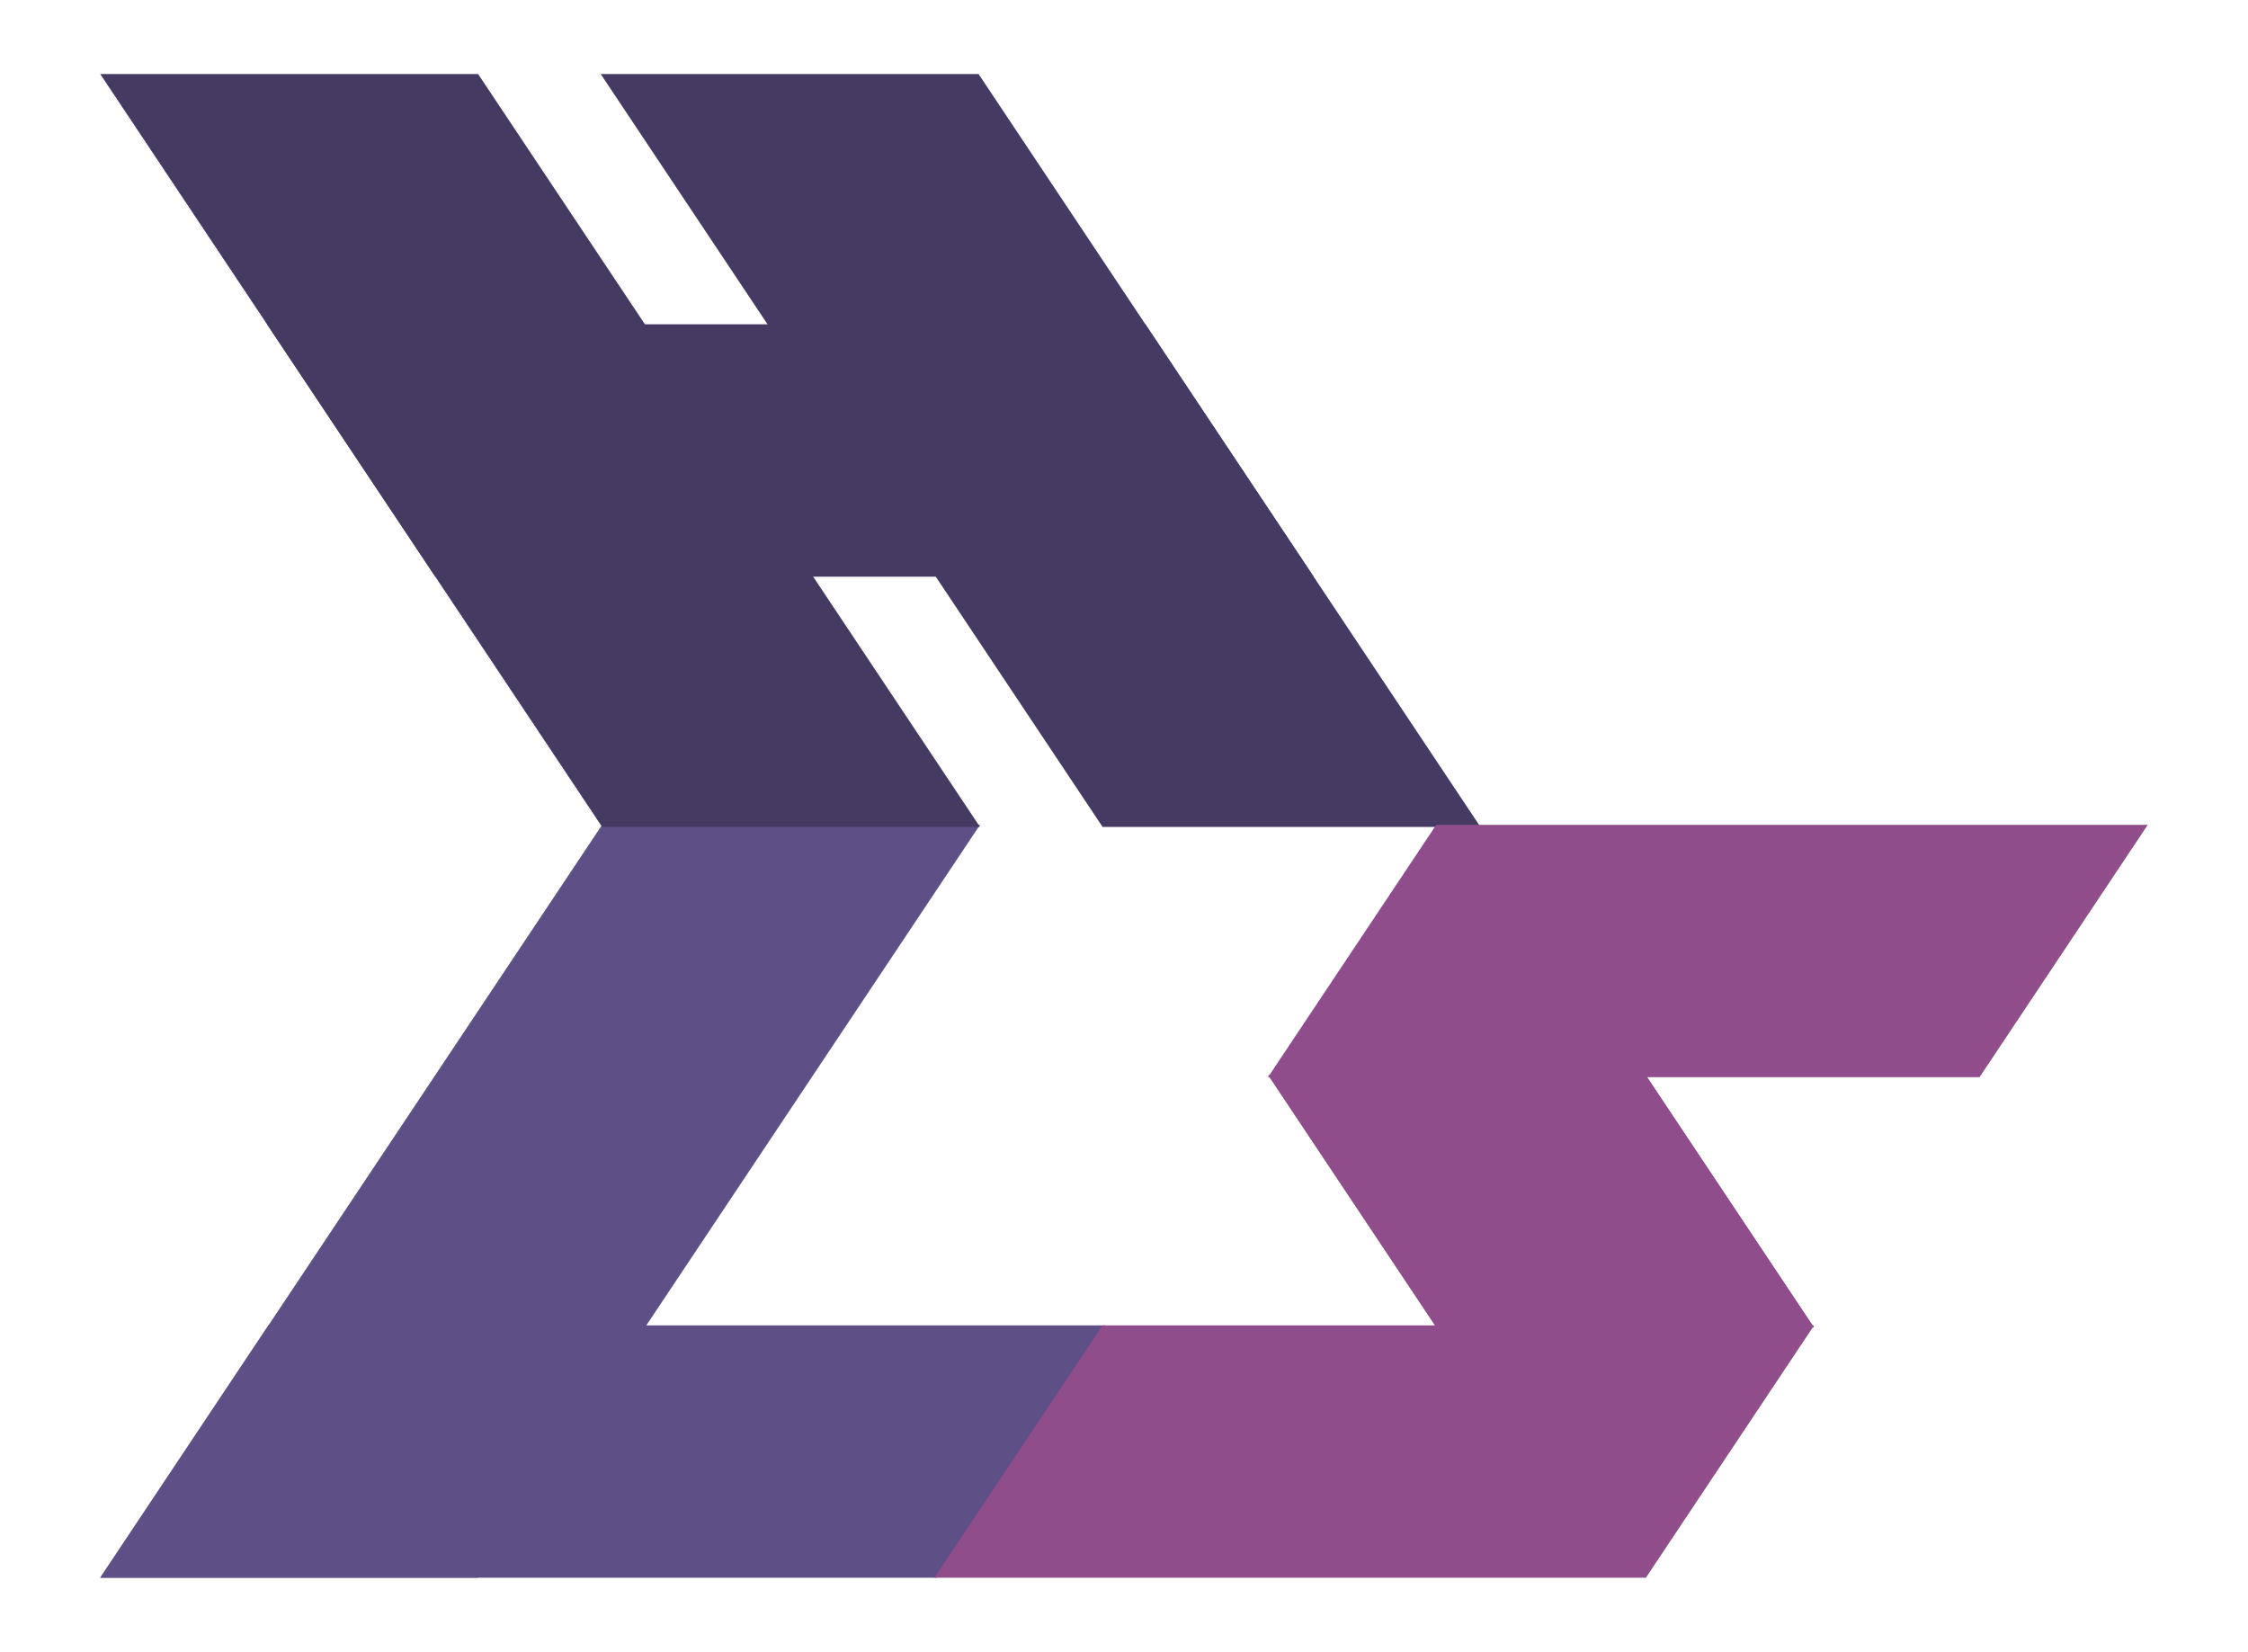
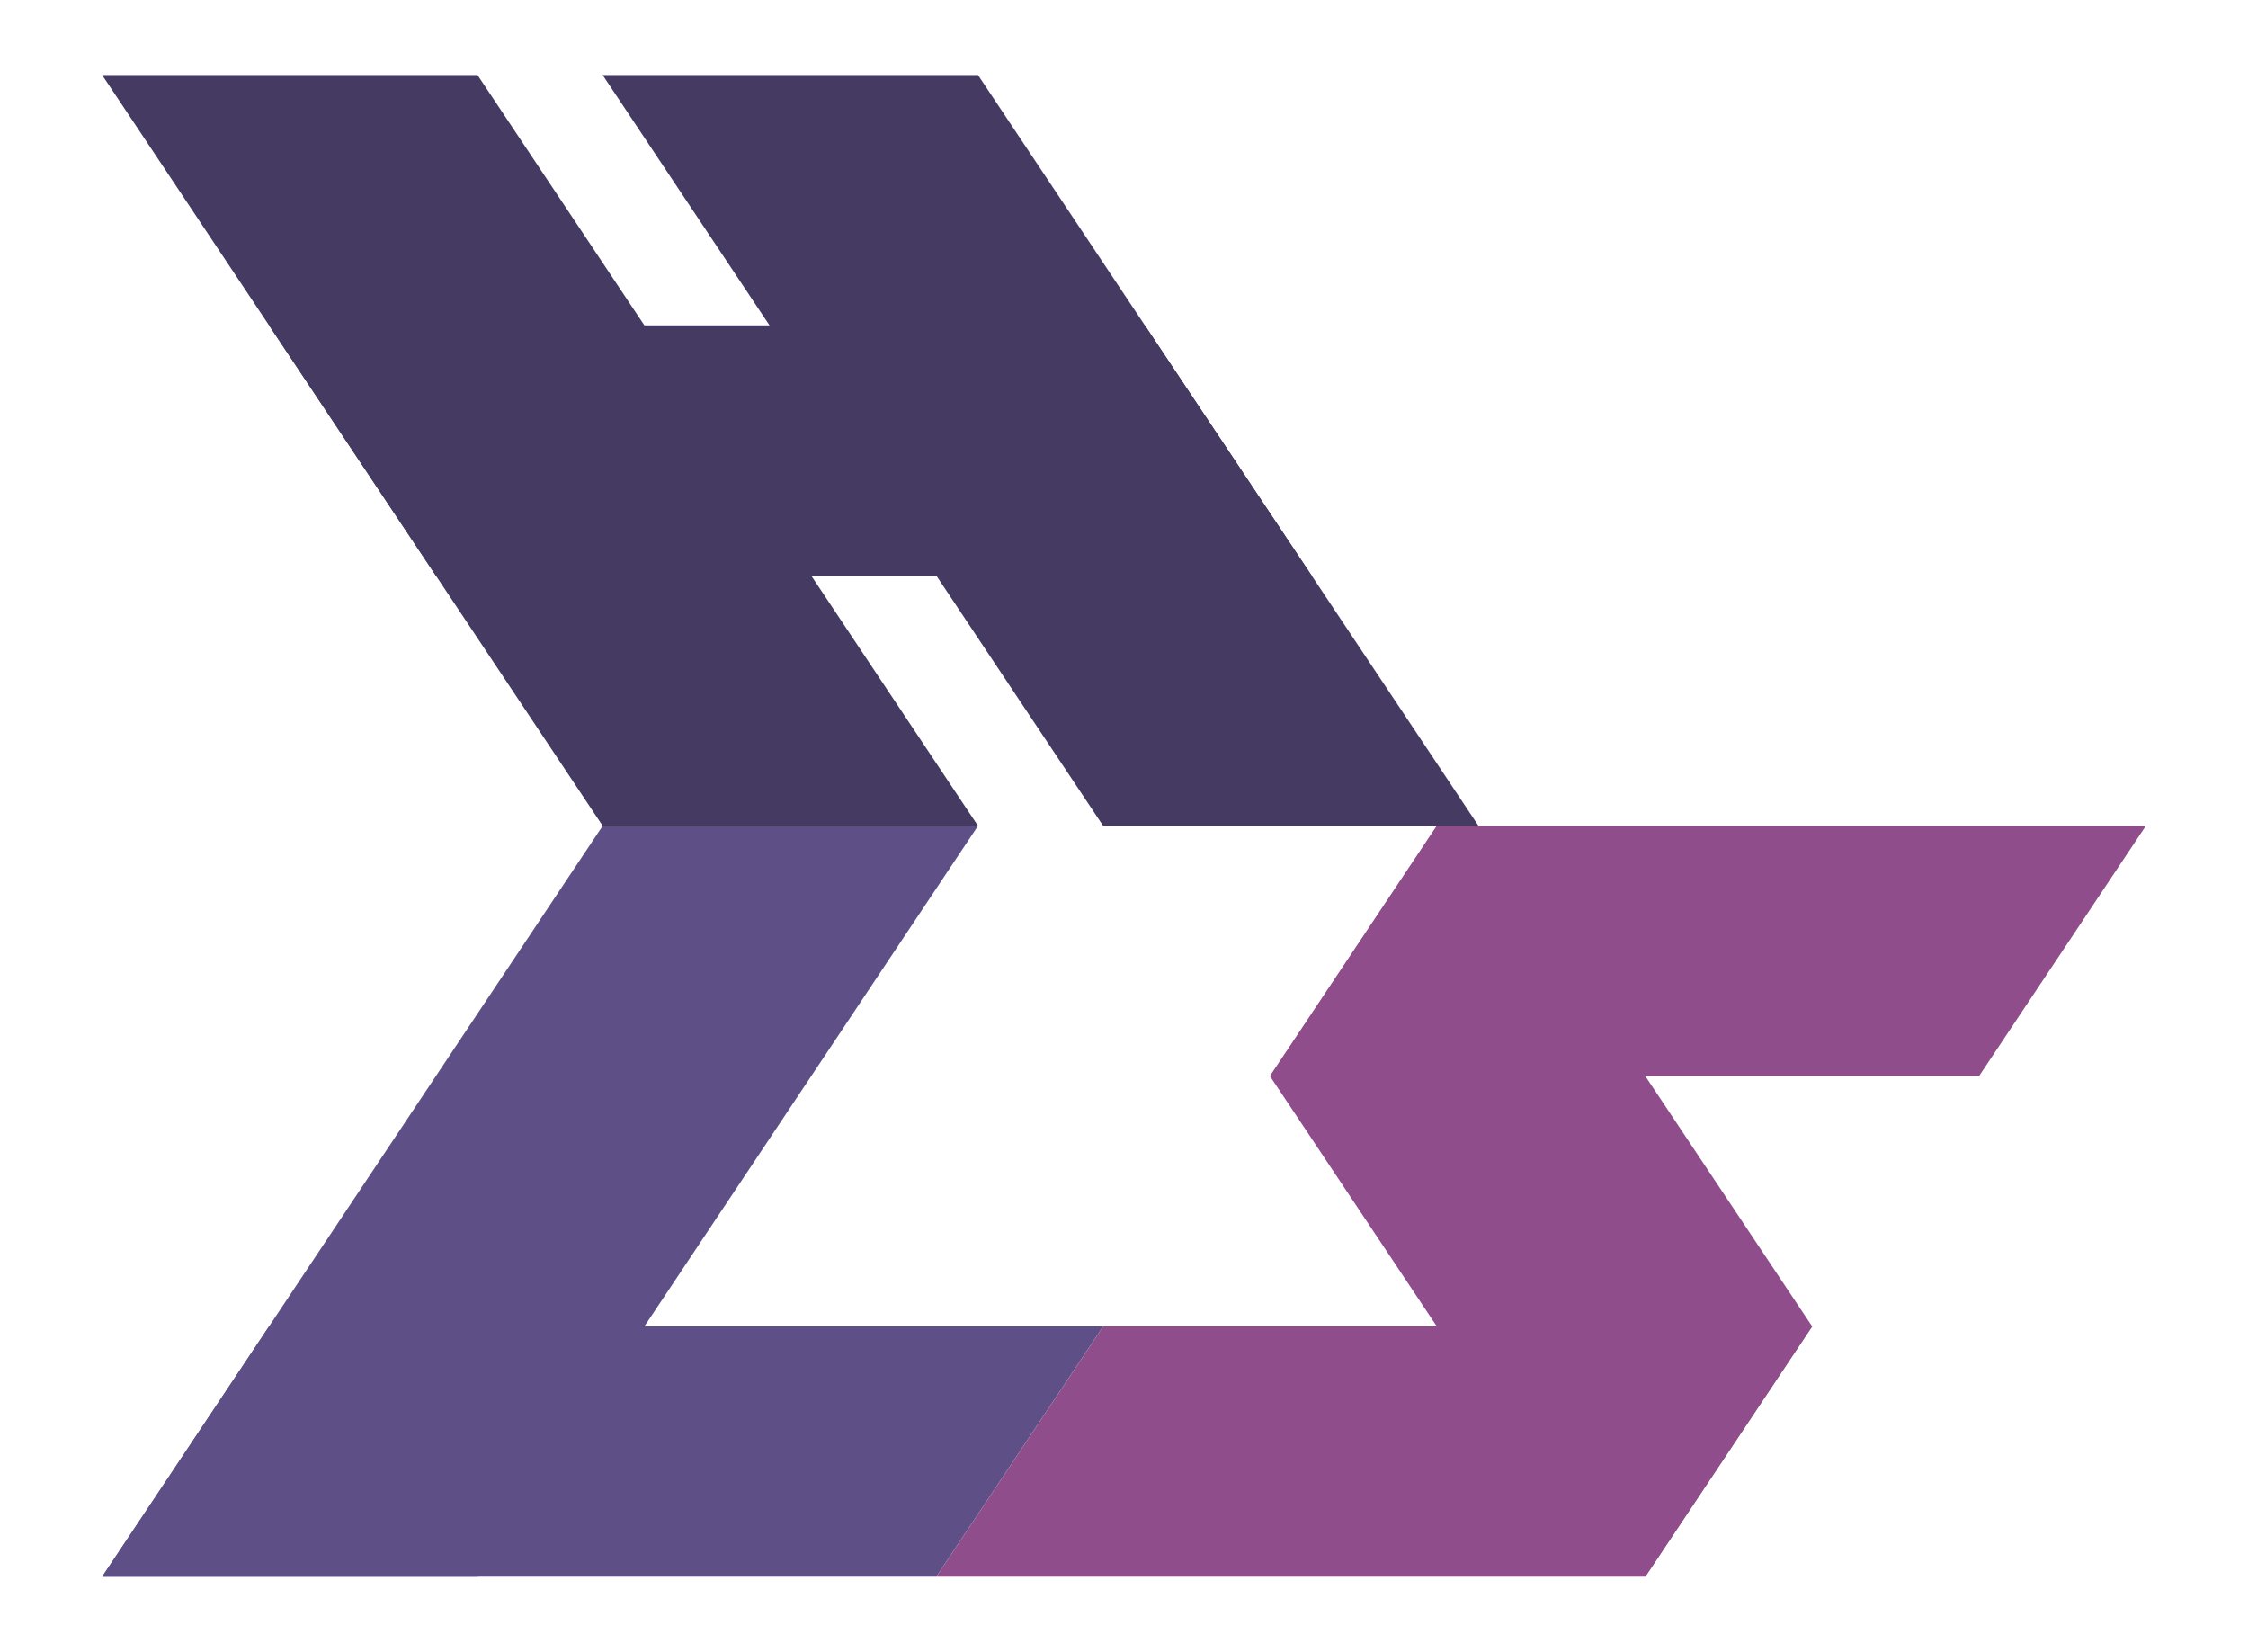
<svg xmlns="http://www.w3.org/2000/svg" height="734.694" stroke-opacity="1" viewBox="0.0 0.0 1000.0 734.694" font-size="1" width="1000" stroke="rgb(0,0,0)" version="1.1">
  <defs>
	</defs>
-   <g stroke-linejoin="miter" stroke-opacity="1.0" fill-opacity="1.0" stroke="rgb(69,58,98)" stroke-width="0.928" fill="rgb(69,58,98)" stroke-linecap="butt" stroke-miterlimit="10.0">
+   <g stroke-linejoin="miter" stroke-opacity="1.0" fill-opacity="1.0" stroke="rgb(0,0,0)" stroke-width="0.0" fill="rgb(69,58,98)" stroke-linecap="butt" stroke-miterlimit="10.0">
    <path d="M 657.699,367.347 l -222.635,-333.952 h -166.976 l 222.635,333.952 Z" />
  </g>
-   <g stroke-linejoin="miter" stroke-opacity="1.0" fill-opacity="1.0" stroke="rgb(94,80,134)" stroke-width="0.928" fill="rgb(94,80,134)" stroke-linecap="butt" stroke-miterlimit="10.0">
+   <g stroke-linejoin="miter" stroke-opacity="1.0" fill-opacity="1.0" stroke="rgb(0,0,0)" stroke-width="0.0" fill="rgb(94,80,134)" stroke-linecap="butt" stroke-miterlimit="10.0">
    <path d="M 435.065,367.347 l -222.635,333.952 h -166.976 l 222.635,-333.952 Z" />
  </g>
-   <g stroke-linejoin="miter" stroke-opacity="1.0" fill-opacity="1.0" stroke="rgb(69,58,98)" stroke-width="0.928" fill="rgb(69,58,98)" stroke-linecap="butt" stroke-miterlimit="10.0">
+   <g stroke-linejoin="miter" stroke-opacity="1.0" fill-opacity="1.0" stroke="rgb(0,0,0)" stroke-width="0.0" fill="rgb(69,58,98)" stroke-linecap="butt" stroke-miterlimit="10.0">
    <path d="M 435.065,367.347 l -222.635,-333.952 h -166.976 l 222.635,333.952 Z" />
  </g>
-   <g stroke-linejoin="miter" stroke-opacity="1.0" fill-opacity="1.0" stroke="rgb(94,80,134)" stroke-width="0.928" fill="rgb(94,80,134)" stroke-linecap="butt" stroke-miterlimit="10.0">
+   <g stroke-linejoin="miter" stroke-opacity="1.0" fill-opacity="1.0" stroke="rgb(0,0,0)" stroke-width="0.0" fill="rgb(94,80,134)" stroke-linecap="butt" stroke-miterlimit="10.0">
    <path d="M 45.455,701.299 l 74.212,-111.317 h 371.058 l -74.212,111.317 Z" />
  </g>
-   <g stroke-linejoin="miter" stroke-opacity="1.0" fill-opacity="1.0" stroke="rgb(69,58,98)" stroke-width="0.928" fill="rgb(69,58,98)" stroke-linecap="butt" stroke-miterlimit="10.0">
+   <g stroke-linejoin="miter" stroke-opacity="1.0" fill-opacity="1.0" stroke="rgb(0,0,0)" stroke-width="0.0" fill="rgb(69,58,98)" stroke-linecap="butt" stroke-miterlimit="10.0">
    <path d="M 583.488,256.03 l -74.212,-111.317 h -389.61 l 74.212,111.317 Z" />
  </g>
-   <g stroke-linejoin="miter" stroke-opacity="1.0" fill-opacity="1.0" stroke="rgb(143,78,139)" stroke-width="0.928" fill="rgb(143,78,139)" stroke-linecap="butt" stroke-miterlimit="10.0">
+   <g stroke-linejoin="miter" stroke-opacity="1.0" fill-opacity="1.0" stroke="rgb(0,0,0)" stroke-width="0.0" fill="rgb(143,78,139)" stroke-linecap="butt" stroke-miterlimit="10.0">
    <path d="M 416.512,701.299 l 74.212,-111.317 h 315.399 l -74.212,111.317 Z" />
  </g>
-   <g stroke-linejoin="miter" stroke-opacity="1.0" fill-opacity="1.0" stroke="rgb(143,78,139)" stroke-width="0.928" fill="rgb(143,78,139)" stroke-linecap="butt" stroke-miterlimit="10.0">
+   <g stroke-linejoin="miter" stroke-opacity="1.0" fill-opacity="1.0" stroke="rgb(0,0,0)" stroke-width="0.0" fill="rgb(143,78,139)" stroke-linecap="butt" stroke-miterlimit="10.0">
    <path d="M 564.935,478.664 l 74.212,-111.317 h 315.399 l -74.212,111.317 Z" />
  </g>
-   <g stroke-linejoin="miter" stroke-opacity="1.0" fill-opacity="1.0" stroke="rgb(143,78,139)" stroke-width="0.928" fill="rgb(143,78,139)" stroke-linecap="butt" stroke-miterlimit="10.0">
-     <path d="M 564.935,478.664 l 74.212,111.317 h 166.976 l -74.212,-111.317 Z" />
+   <g stroke-linejoin="miter" stroke-opacity="1.0" fill-opacity="1.0" stroke="rgb(0,0,0)" stroke-width="0.0" fill="rgb(143,78,139)" stroke-linecap="butt" stroke-miterlimit="10.0">
+     <path d="M 564.935,478.664 l 74.212,-111.317 l 92.764,111.317 l 74.212,111.317 l -74.212,111.317 l -92.764,-111.317 Z" />
  </g>
</svg>
